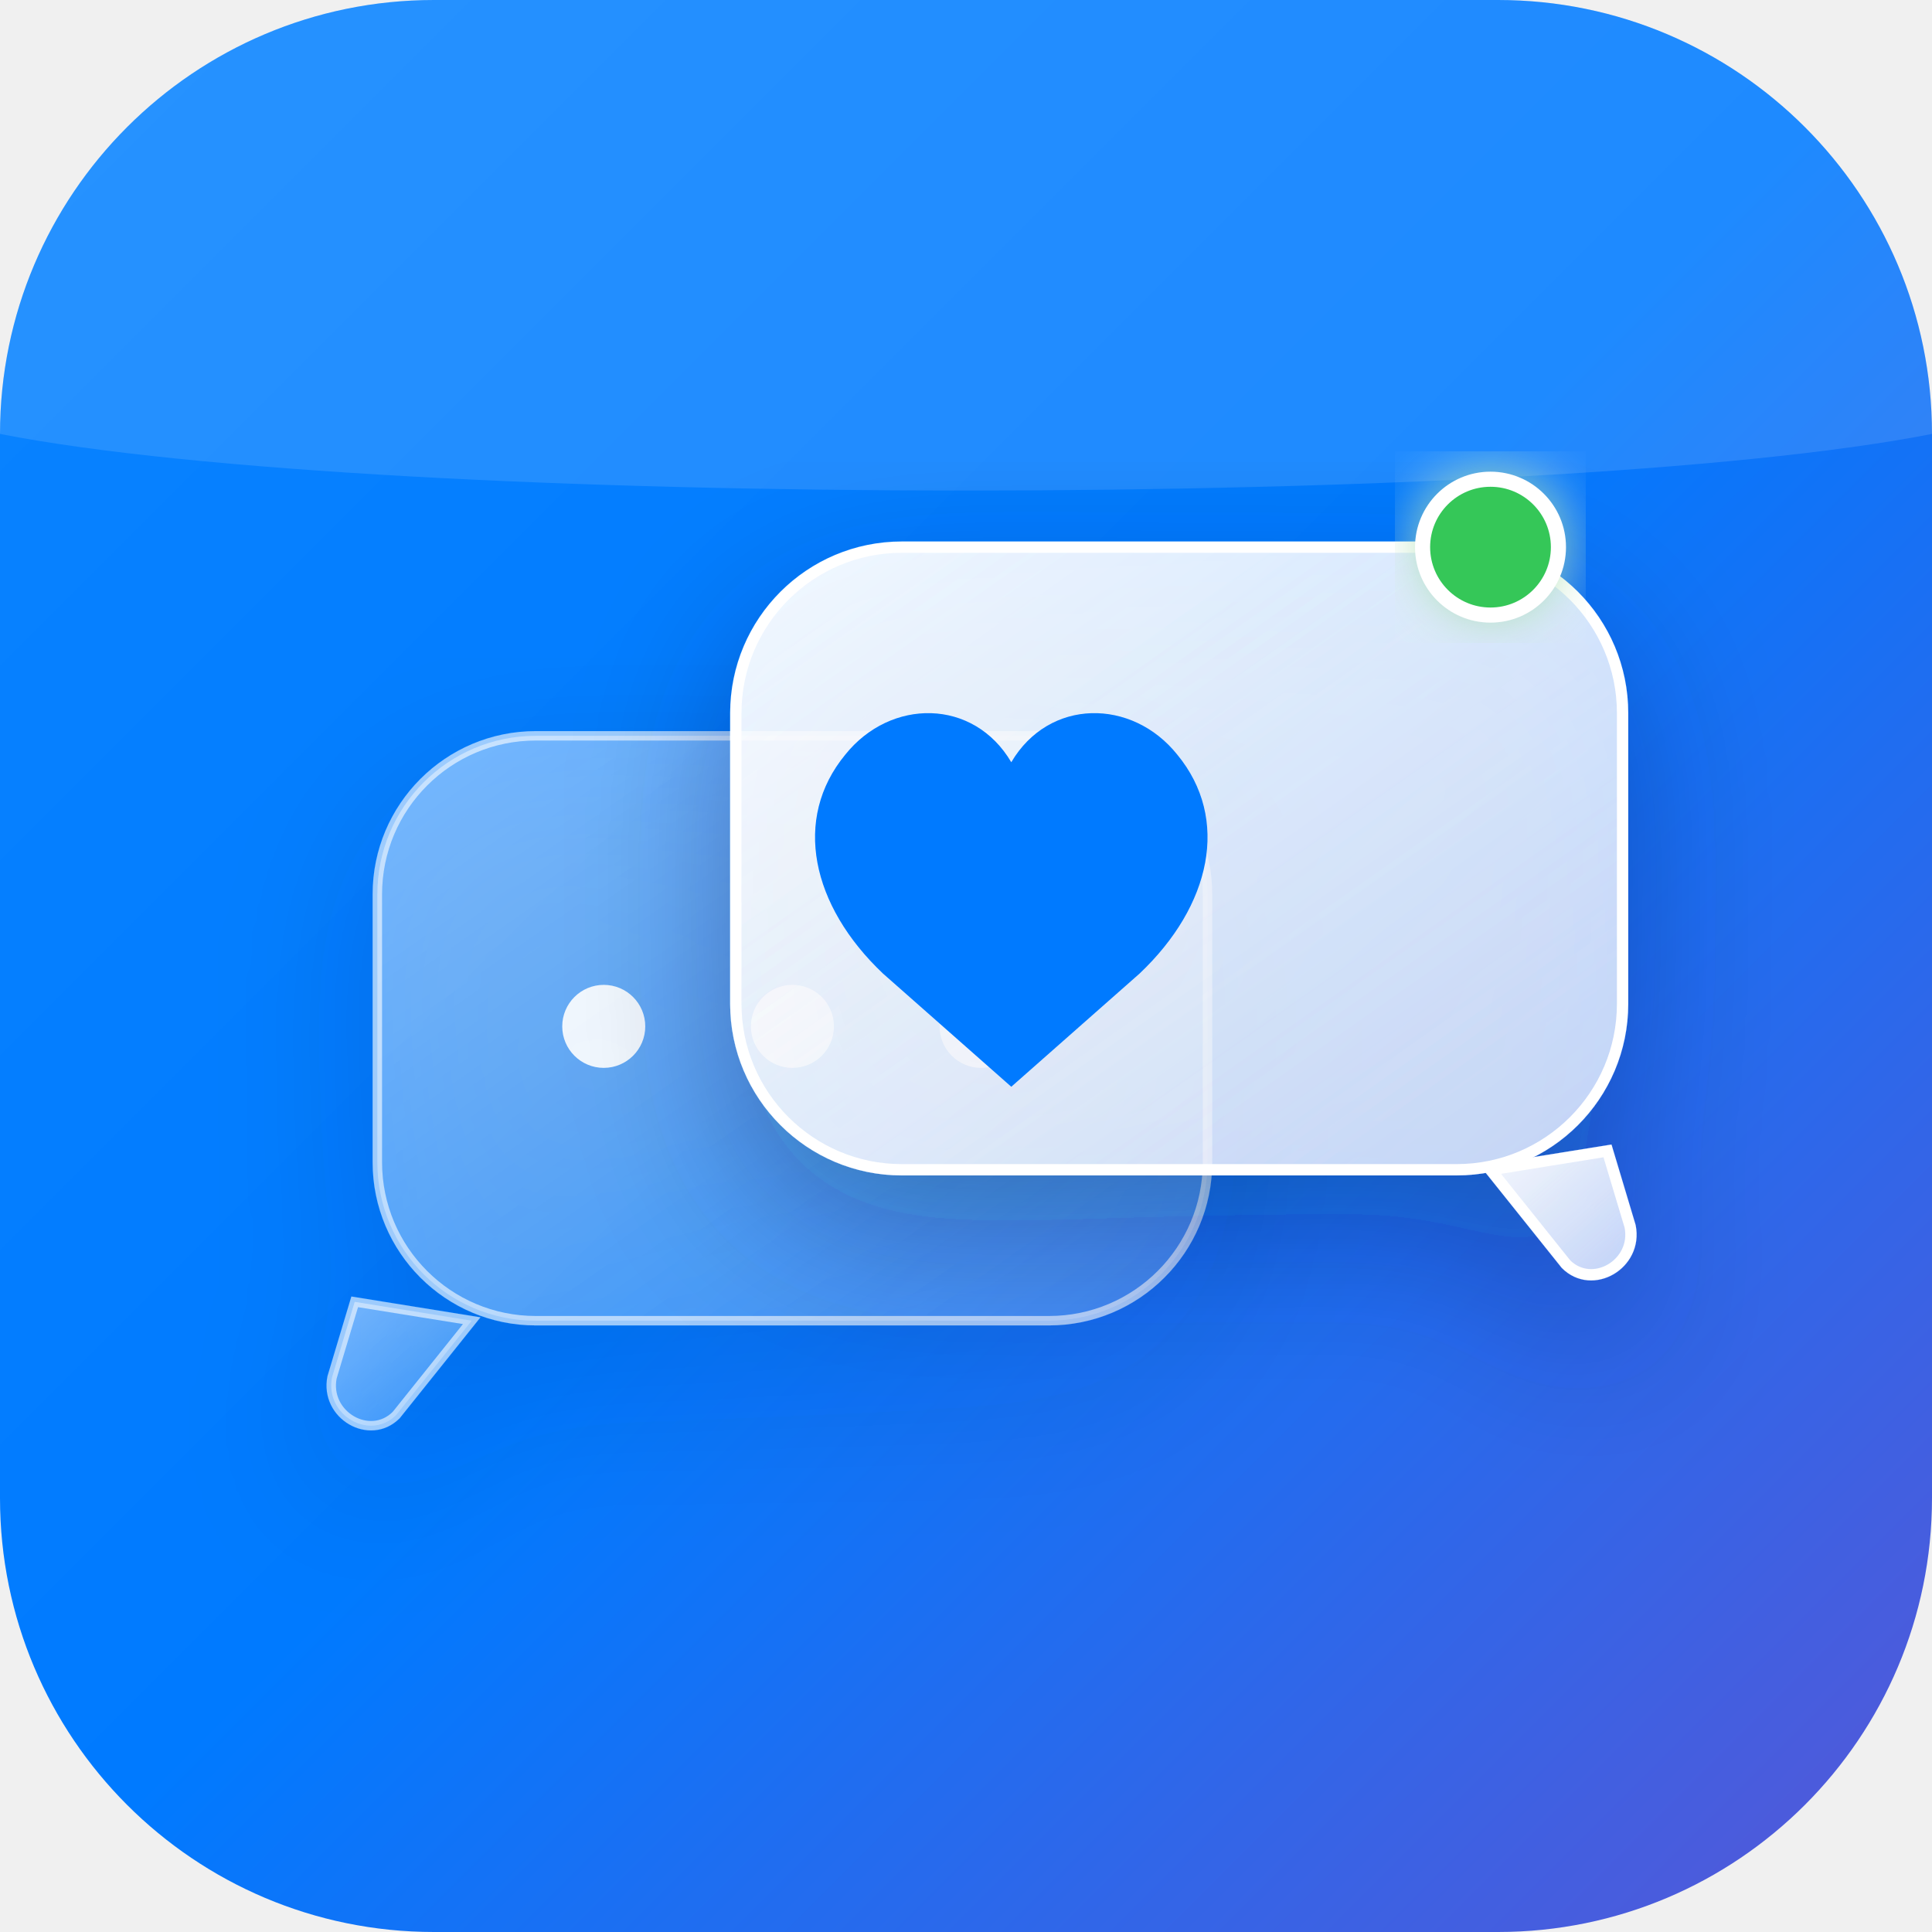
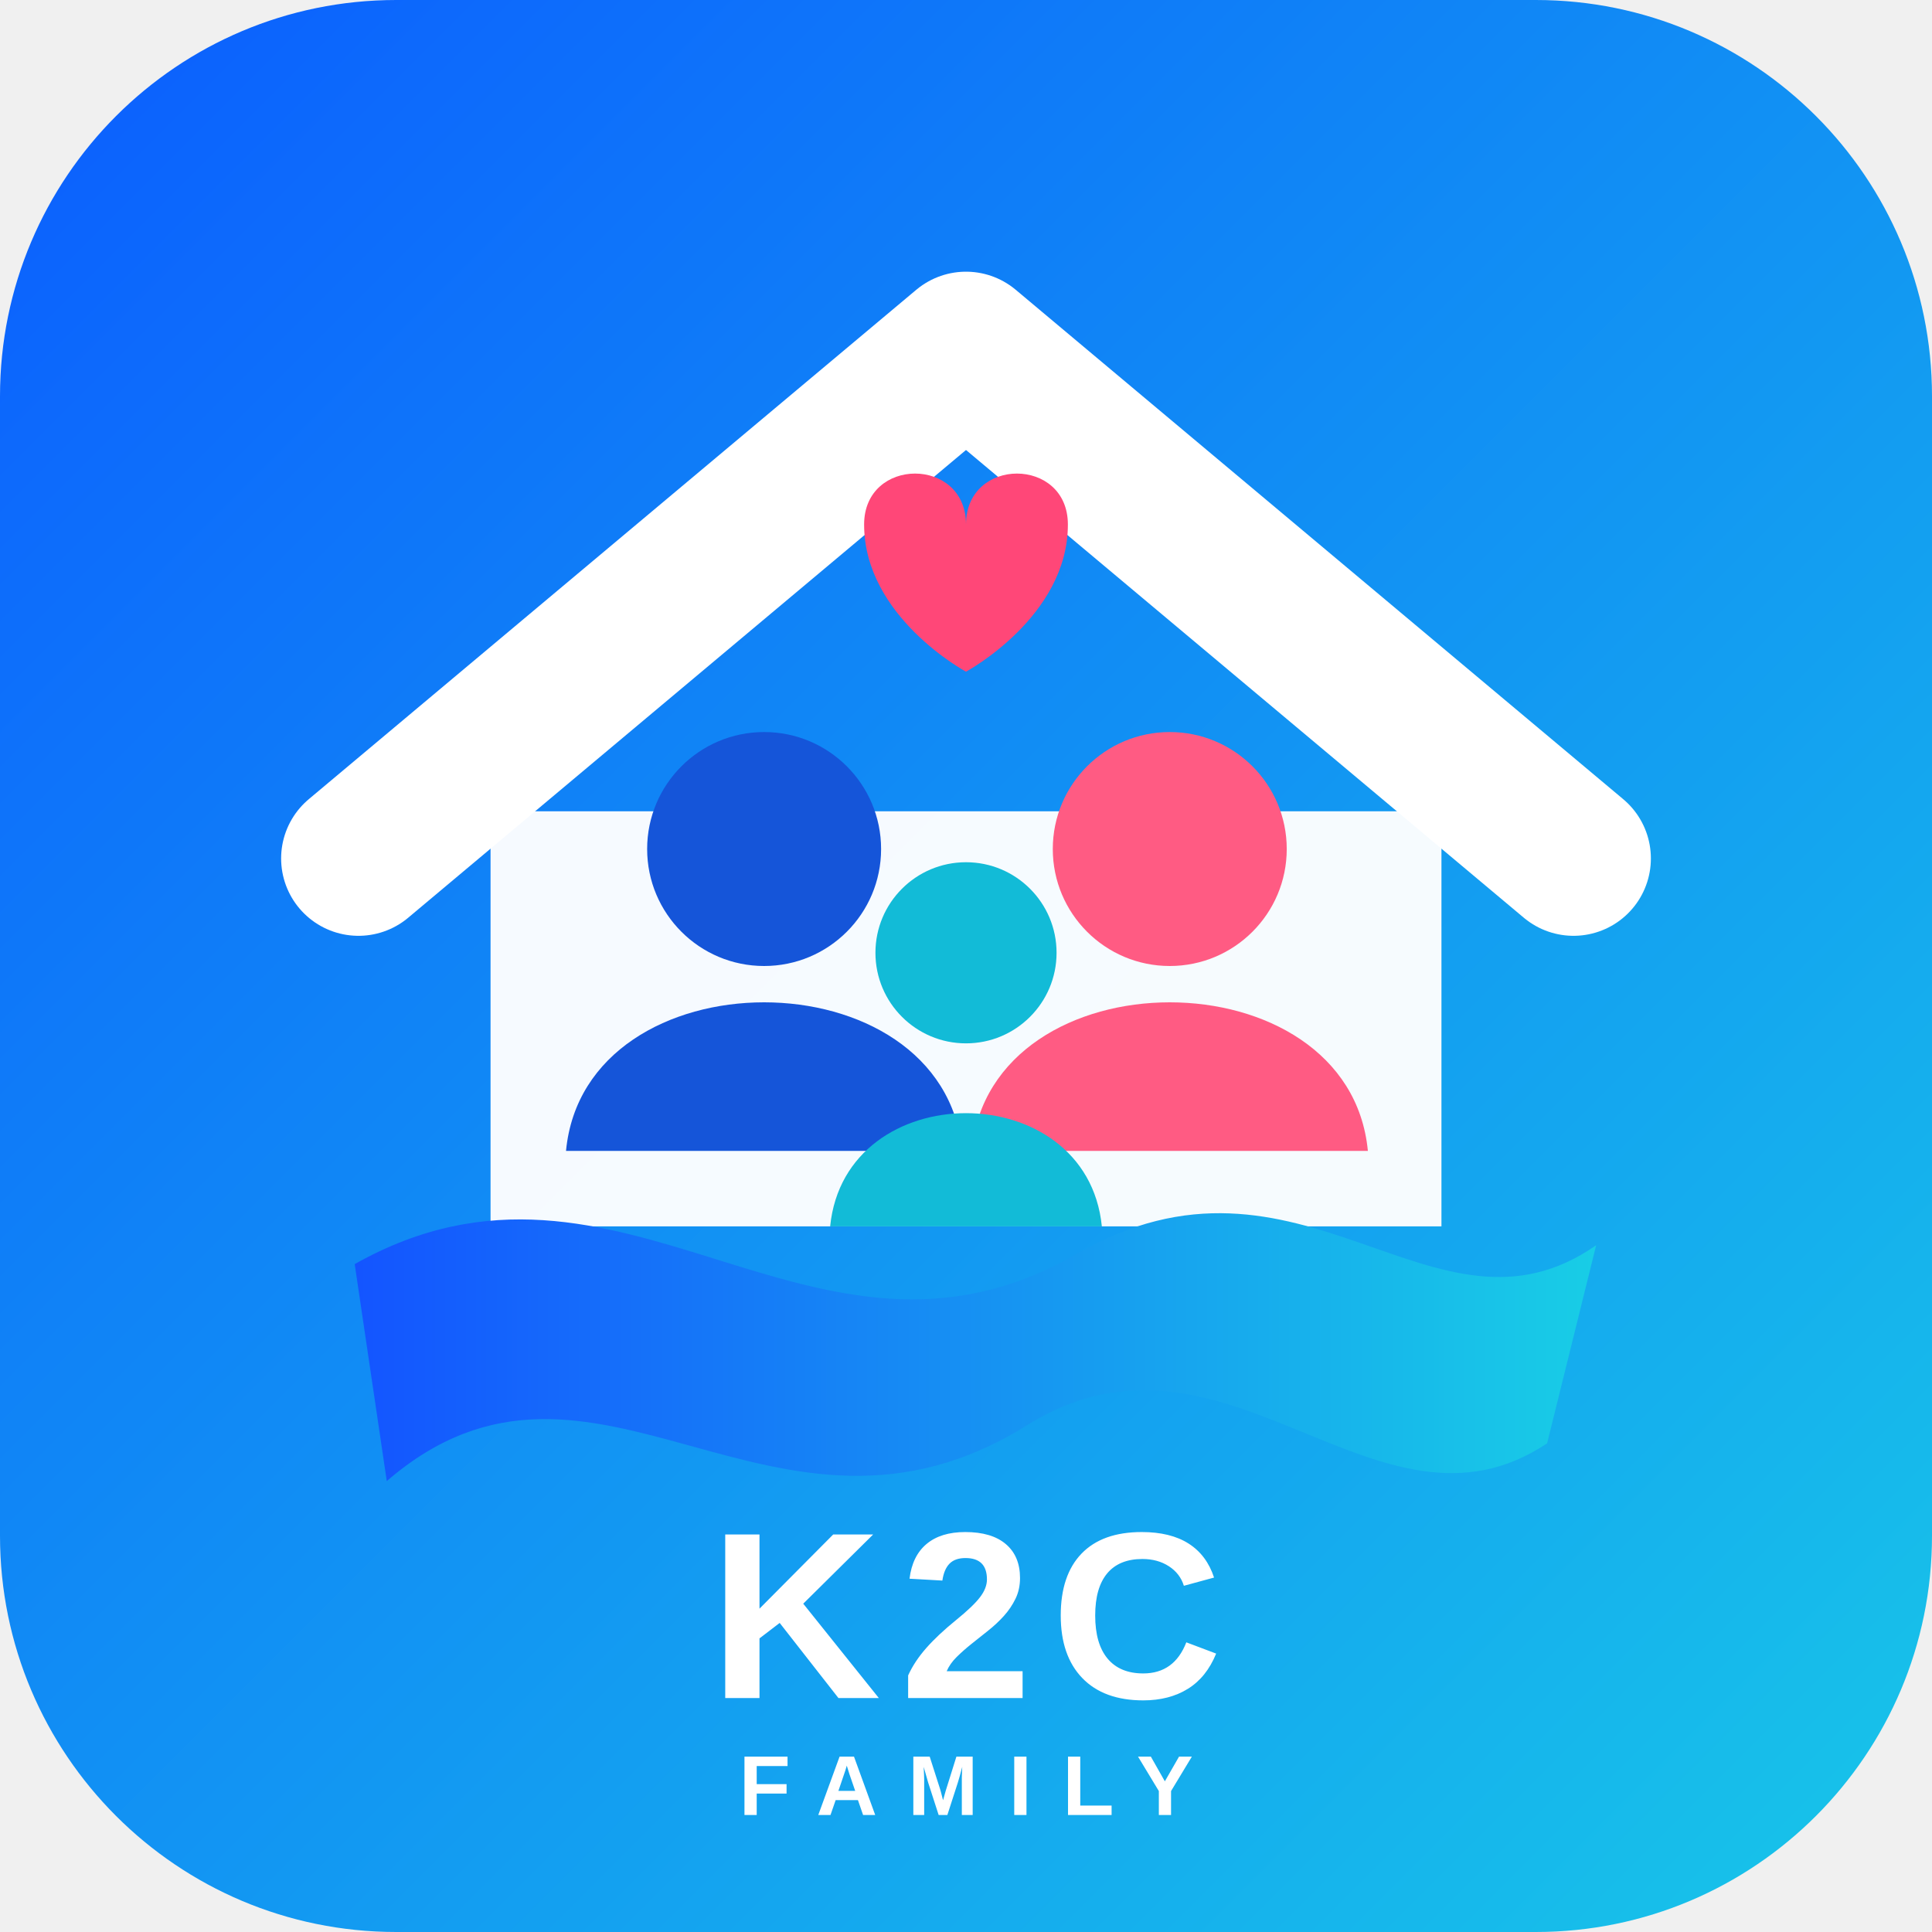
- <svg xmlns="http://www.w3.org/2000/svg" viewBox="0 0 512 512" width="512" height="512">
+ <svg xmlns="http://www.w3.org/2000/svg" width="1024" height="1024" viewBox="0 0 1024 1024">
  <defs>
-     <linearGradient id="bgGrad" x1="0%" y1="0%" x2="100%" y2="100%">
-       <stop offset="0%" stop-color="#0A84FF" />
-       <stop offset="50%" stop-color="#007AFF" />
-       <stop offset="100%" stop-color="#5856D6" />
+     <linearGradient id="bg" x1="0" y1="0" x2="1" y2="1">
+       <stop stop-color="#0B5CFF" />
+       <stop offset="1" stop-color="#18C7E8" />
    </linearGradient>
-     <linearGradient id="glassGrad1" x1="0%" y1="0%" x2="100%" y2="100%">
-       <stop offset="0%" stop-color="#ffffff" stop-opacity="0.95" />
-       <stop offset="100%" stop-color="#f0f4ff" stop-opacity="0.75" />
+     <linearGradient id="wave" x1="0" y1="0" x2="1" y2="0">
+       <stop stop-color="#1455FF" />
+       <stop offset="1" stop-color="#18CDE6" />
    </linearGradient>
-     <linearGradient id="glassGrad2" x1="0%" y1="0%" x2="100%" y2="100%">
-       <stop offset="0%" stop-color="#ffffff" stop-opacity="0.45" />
-       <stop offset="100%" stop-color="#ffffff" stop-opacity="0.15" />
-     </linearGradient>
-     <filter id="glassShadow" x="-20%" y="-20%" width="150%" height="150%">
-       <feDropShadow dx="0" dy="16" stdDeviation="20" flood-color="#001845" flood-opacity="0.35" />
-     </filter>
-     <filter id="softGlow" x="-20%" y="-20%" width="140%" height="140%">
-       <feGaussianBlur stdDeviation="8" result="blur" />
-       <feComposite in="SourceGraphic" in2="blur" operator="over" />
-     </filter>
  </defs>
-   <rect width="512" height="512" rx="115" fill="url(#bgGrad)" />
-   <path d="M 0,115 C 0,51.48 51.48,0 115,0 L 397,0 C 460.52,0 512,51.48 512,115 C 410,135 102,135 0,115 Z" fill="#ffffff" opacity="0.12" />
-   <g filter="url(#glassShadow)">
-     <rect x="100" y="195" width="220" height="155" rx="42" fill="url(#glassGrad2)" stroke="#ffffff" stroke-width="2.5" stroke-opacity="0.6" />
-     <path d="M 125,350 L 105,375 C 98,382 86,375 88,365 L 94,345 Z" fill="url(#glassGrad2)" stroke="#ffffff" stroke-width="2.5" stroke-opacity="0.6" />
-     <circle cx="160" cy="272" r="11" fill="#ffffff" opacity="0.9" />
-     <circle cx="210" cy="272" r="11" fill="#ffffff" opacity="0.9" />
-     <circle cx="260" cy="272" r="11" fill="#ffffff" opacity="0.9" />
-   </g>
-   <g filter="url(#glassShadow)">
-     <rect x="195" y="145" width="235" height="165" rx="44" fill="url(#glassGrad1)" stroke="#ffffff" stroke-width="3" />
-     <path d="M 395,310 L 415,335 C 422,342 434,335 432,325 L 426,305 Z" fill="url(#glassGrad1)" stroke="#ffffff" stroke-width="3" />
-     <path d="M 312,200 C 300,185 278,185 268,202 C 258,185 236,185 224,200 C 210,217 215,240 234,258 L 268,288 L 302,258 C 321,240 326,217 312,200 Z" fill="#007AFF" />
-   </g>
-   <circle cx="395" cy="145" r="18" fill="#34C759" stroke="#ffffff" stroke-width="4" filter="url(#softGlow)" />
+   <rect width="1024" height="1024" rx="210" fill="url(#bg)" />
+   <path d="M190 455L512 185L834 455" fill="none" stroke="white" stroke-width="82" stroke-linecap="round" stroke-linejoin="round" />
+   <path d="M260 430V650H764V430" fill="white" opacity=".96" />
+   <circle cx="405" cy="450" r="62" fill="#1555D9" />
+   <path d="M300 610c10-105 200-105 210 0" fill="#1555D9" />
+   <circle cx="620" cy="450" r="62" fill="#FF5B83" />
+   <path d="M515 610c10-105 200-105 210 0" fill="#FF5B83" />
+   <circle cx="512" cy="505" r="48" fill="#12BBD7" />
+   <path d="M440 650c8-80 136-80 144 0" fill="#12BBD7" />
+   <path d="M188 670C330 590 430 745 570 665C690 595 760 720 846 660L820 765C730 825 650 690 545 755C410 840 315 690 205 785Z" fill="url(#wave)" />
+   <path d="M458 278c0-36 54-36 54 0c0-36 54-36 54 0c0 49-54 78-54 78s-54-29-54-78Z" fill="#FF4778" />
+   <text x="512" y="900" text-anchor="middle" font-family="Arial,Helvetica,sans-serif" font-size="126" font-weight="800" letter-spacing="10" fill="white">K2C</text>
+   <text x="512" y="962" text-anchor="middle" font-family="Arial,Helvetica,sans-serif" font-size="45" font-weight="700" letter-spacing="16" fill="white">FAMILY</text>
</svg>
